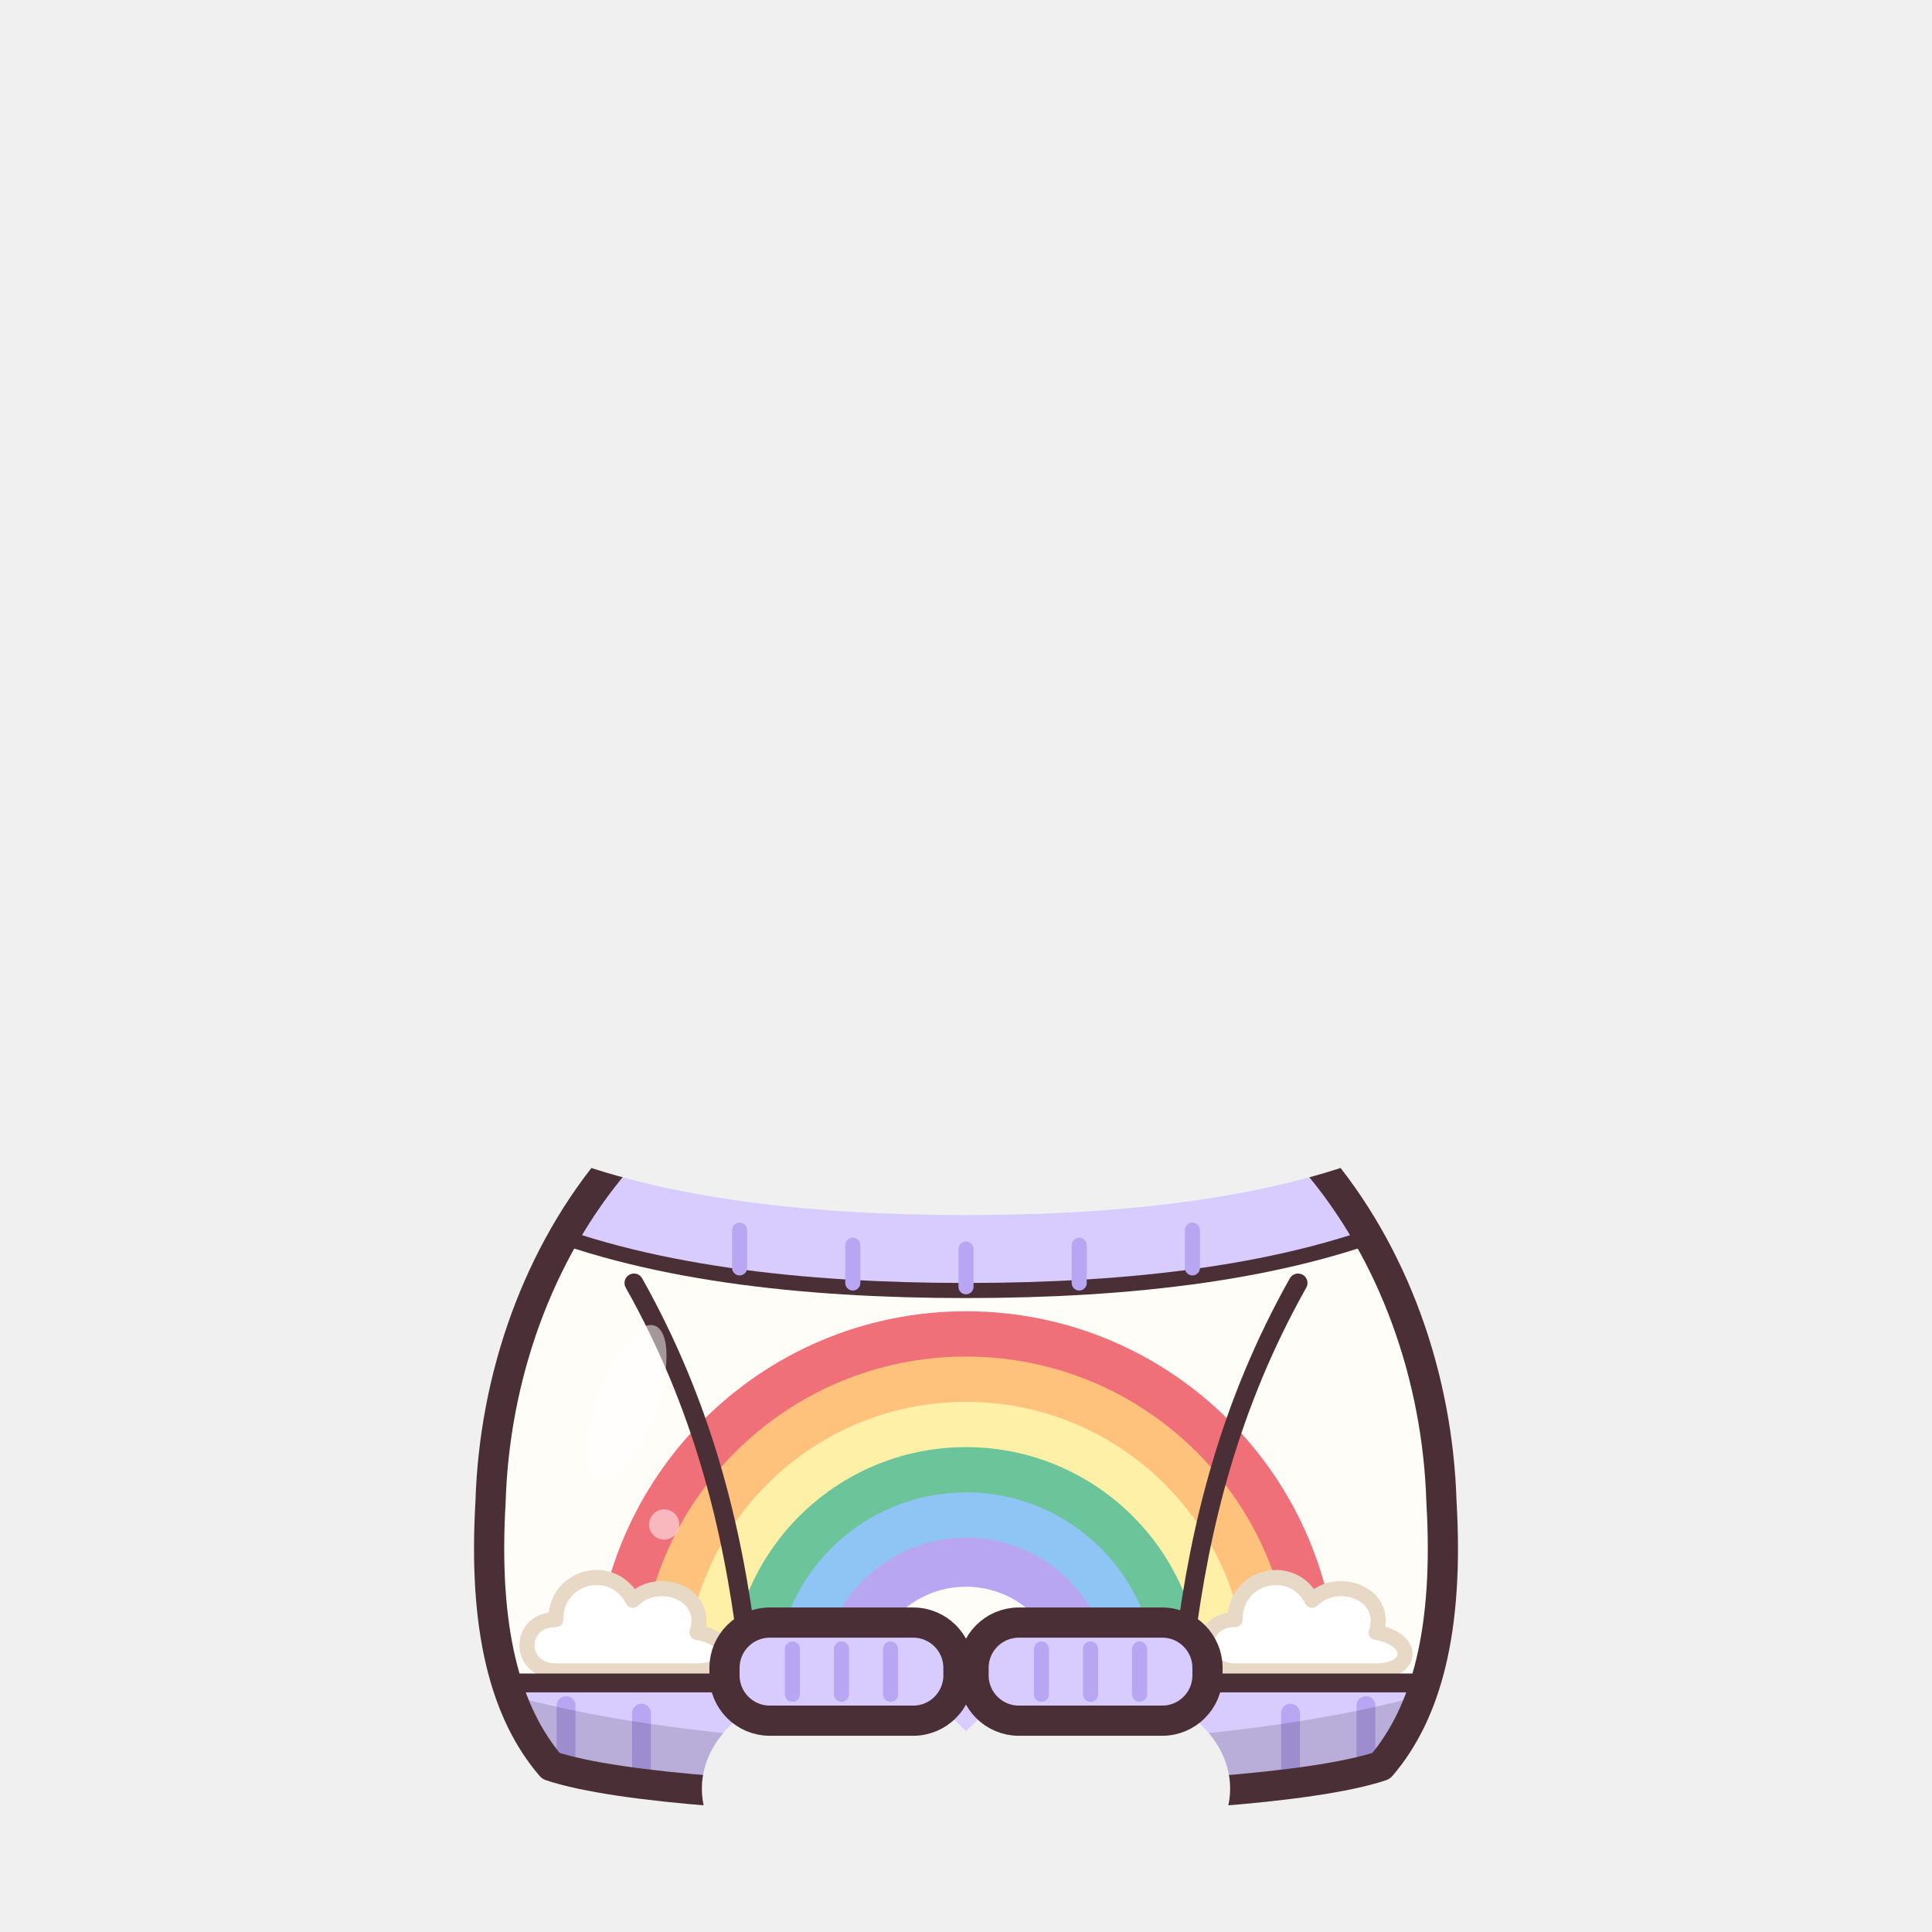
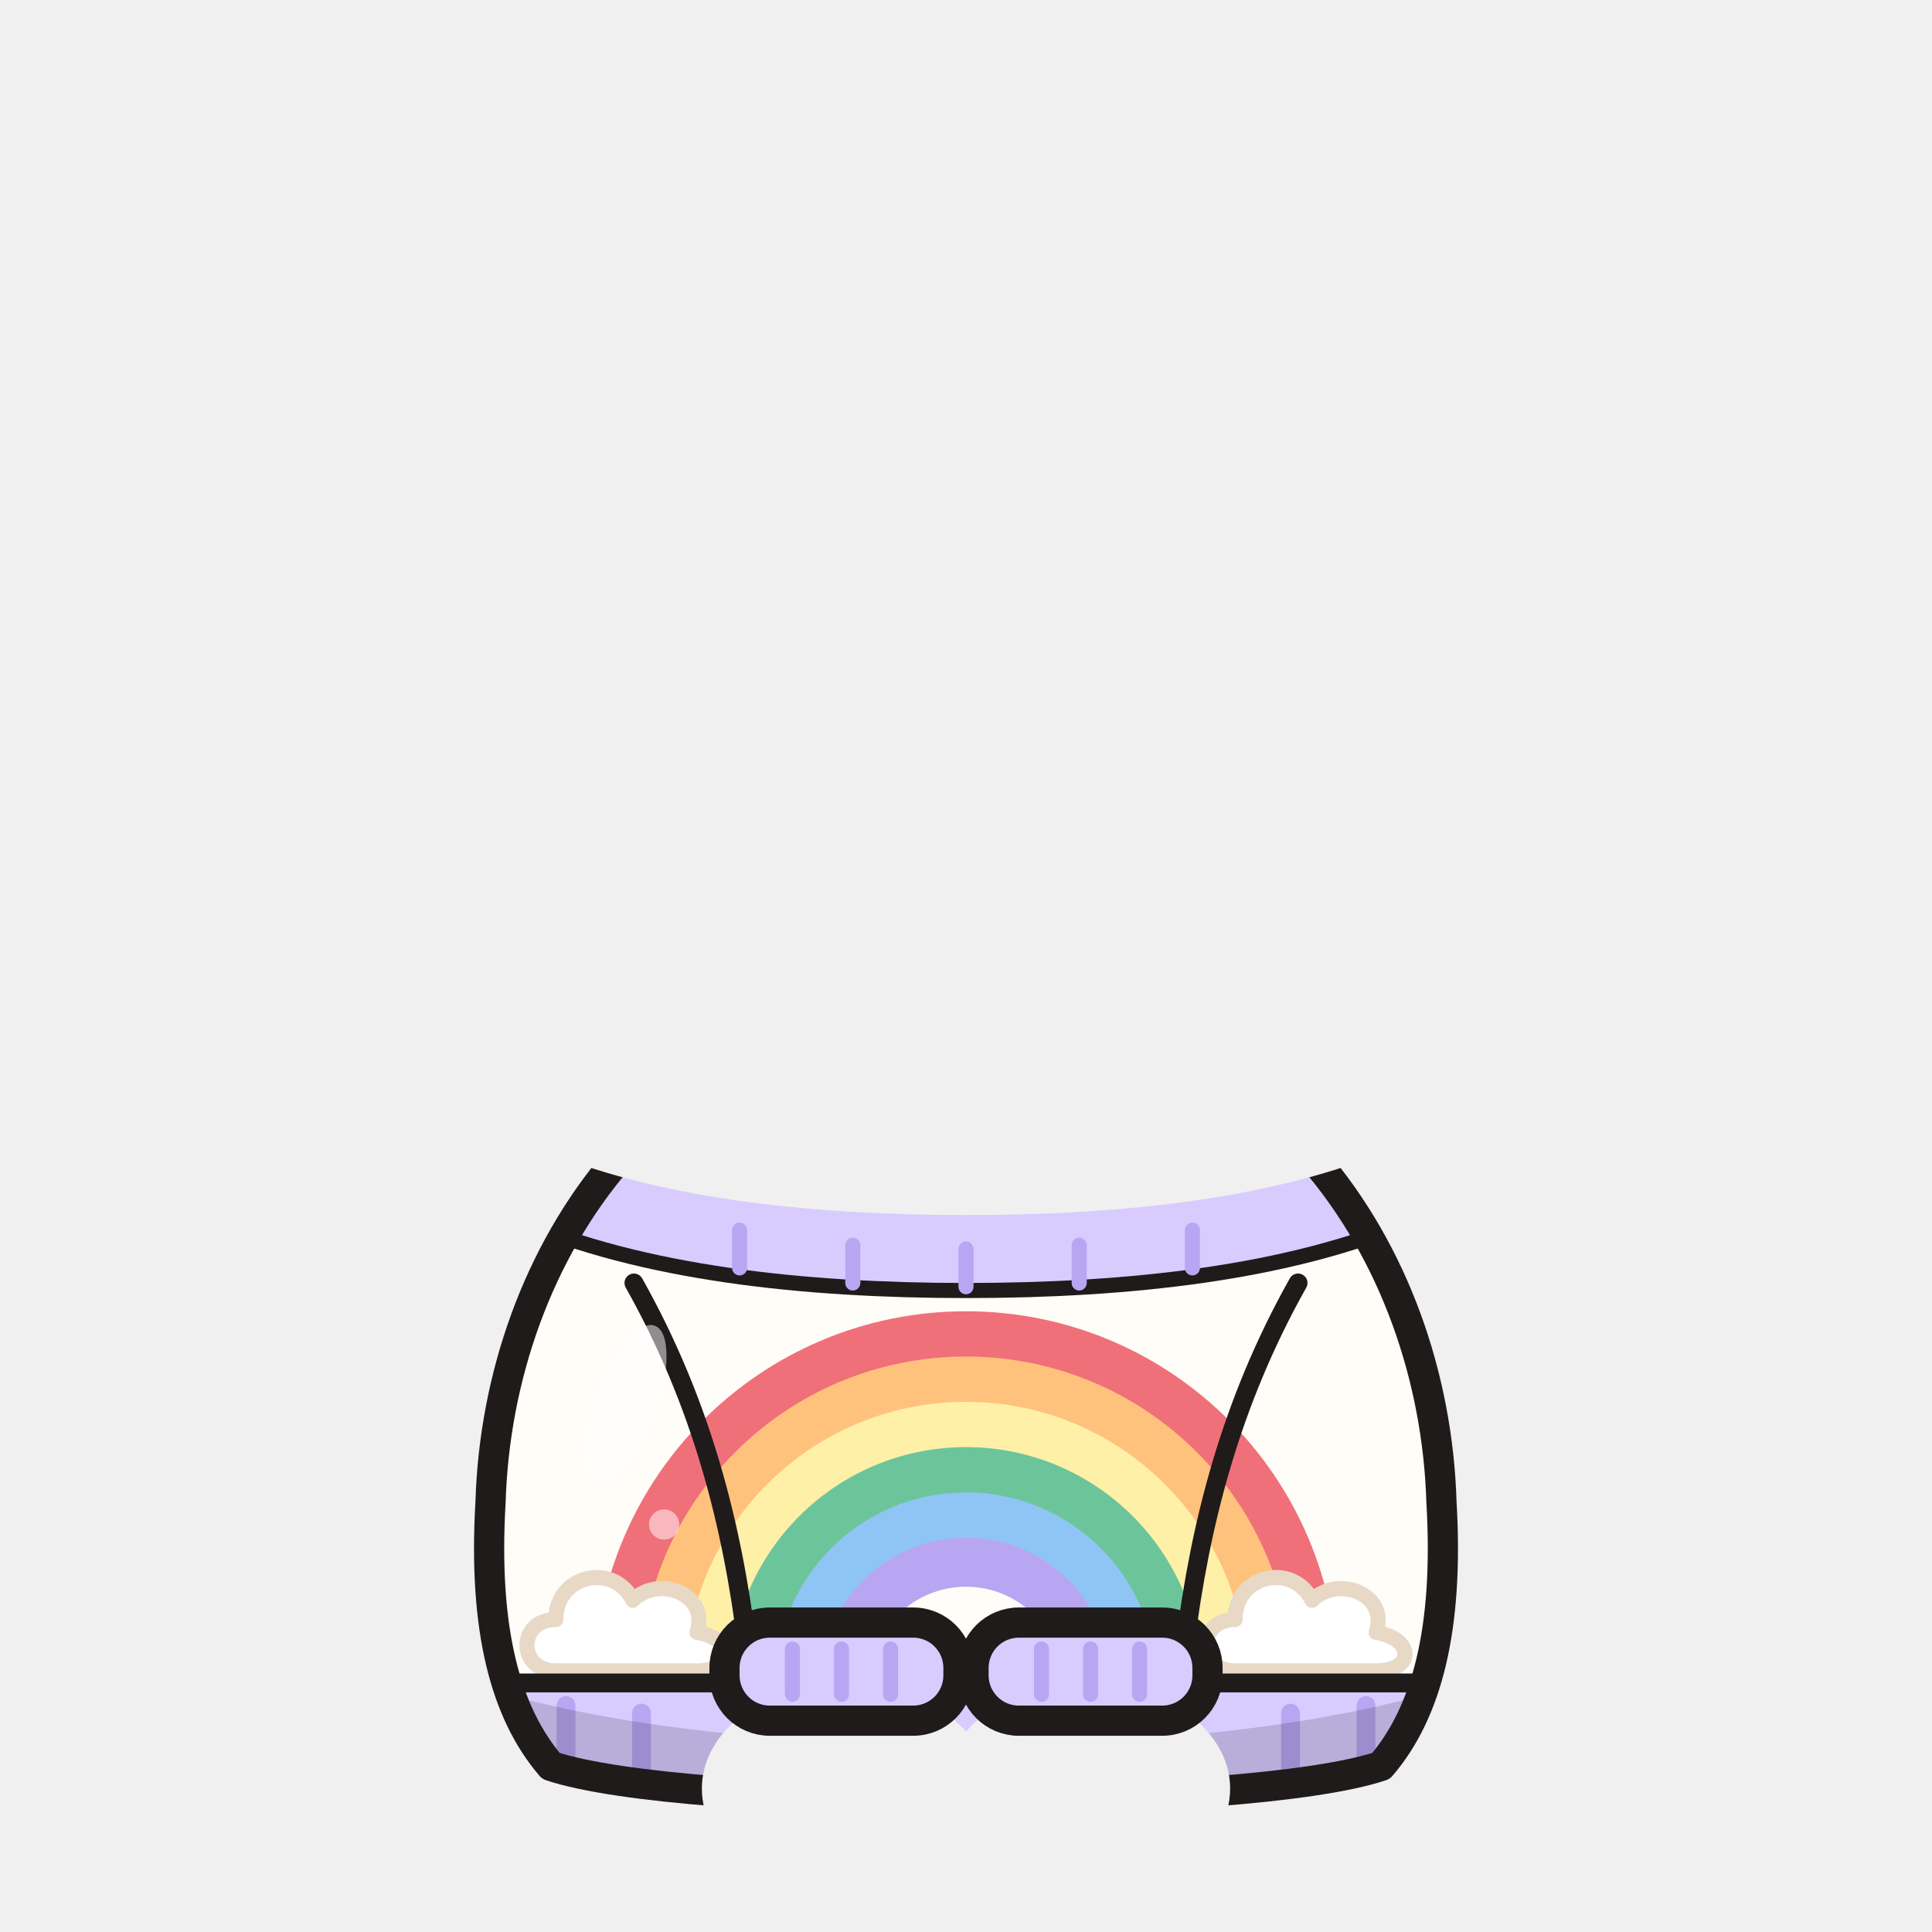
<svg xmlns="http://www.w3.org/2000/svg" viewBox="0 0 512 512" width="512" height="512">
  <defs>
    <path id="sw-head" d="M256 318 C172 318 96 300 92 232 C88 185 100 150 118 128 C112 104 118 74 134 60 C146 50 160 52 170 62 C184 76 196 90 208 100 C236 94 276 94 304 100 C316 90 328 76 342 62 C352 52 366 50 378 60 C394 74 400 104 394 128 C412 150 424 185 420 232 C416 300 340 318 256 318 Z" />
    <path id="sw-shape" d="M256 266 C336 266 380 332 382 398 C384 432 378 454 366 468 C330 480 182 480 146 468 C134 454 128 432 130 398 C132 332 176 266 256 266 Z" />
    <clipPath id="sw-clip">
      <use href="#sw-shape" />
    </clipPath>
    <mask id="sw-cut" maskUnits="userSpaceOnUse" x="0" y="0" width="512" height="512">
      <rect width="512" height="512" fill="#fff" />
      <use href="#sw-head" fill="#000" stroke="#000" stroke-width="8" />
      <ellipse class="paw-cut" cx="224" cy="474" rx="38" ry="28" fill="#000" />
      <ellipse class="paw-cut" cx="288" cy="474" rx="38" ry="28" fill="#000" />
    </mask>
  </defs>
  <g stroke-linejoin="round" stroke-linecap="round">
    <g mask="url(#sw-cut)">
      <g clip-path="url(#sw-clip)">
-         <rect x="100" y="250" width="312" height="240" fill="#FFFDF8" />
+         <rect x="100" y="250" width="312" height="240" fill="#FFFDF8" data-dye="a" />
        <g>
          <path d="M164 446 A92 92 0 0 1 348 446" fill="none" stroke="#F0707A" stroke-width="13" />
          <path d="M176 446 A80 80 0 0 1 336 446" fill="none" stroke="#FFC27D" stroke-width="13" />
          <path d="M188 446 A68 68 0 0 1 324 446" fill="none" stroke="#FFF0A8" stroke-width="13" />
          <path d="M200 446 A56 56 0 0 1 312 446" fill="none" stroke="#6CC59A" stroke-width="13" />
          <path d="M212 446 A44 44 0 0 1 300 446" fill="none" stroke="#8EC5F5" stroke-width="13" />
          <path d="M224 446 A32 32 0 0 1 288 446" fill="none" stroke="#B8A6F2" stroke-width="13" />
          <g transform="translate(166 436) scale(0.85)">
            <path fill="#FFFFFF" stroke="#E7D9C6" stroke-width="4.706" stroke-linejoin="round" d="M-22 8 C-34 8 -34 -8 -22 -8 C-22 -22 -4 -26 2 -14 C10 -22 26 -16 22 -4 C34 -2 34 8 22 8 Z" />
          </g>
          <g transform="translate(346 436) scale(0.85)">
            <path fill="#FFFFFF" stroke="#E7D9C6" stroke-width="4.706" stroke-linejoin="round" d="M-22 8 C-34 8 -34 -8 -22 -8 C-22 -22 -4 -26 2 -14 C10 -22 26 -16 22 -4 C34 -2 34 8 22 8 Z" />
          </g>
        </g>
-         <rect x="100" y="446" width="312" height="40" fill="#D8CCFF" />
+         <rect x="100" y="446" width="312" height="40" fill="#D8CCFF" data-dye="b" />
        <path fill="none" stroke="#B8A6F2" stroke-width="5" d="M150 452 L150 474 M170 454 L170 478 M342 454 L342 478 M362 452 L362 474" />
-         <path fill="none" stroke="#4A3036" stroke-width="5" d="M128 446 L384 446" />
+         <path fill="none" stroke="#1F1B1A" stroke-width="5" d="M128 446 L384 446" />
        <use href="#sw-head" fill="#000" fill-opacity="0.15" transform="translate(0 20)" />
        <path fill="#000" fill-opacity="0.15" d="M110 440 C170 470 342 470 402 440 L402 500 L110 500 Z" />
-         <path fill="none" stroke="#4A3036" stroke-width="40" d="M92 238 C96 306 172 324 256 324 C340 324 416 306 420 238" />
-         <path fill="none" stroke="#D8CCFF" stroke-width="32" d="M92 238 C96 306 172 324 256 324 C340 324 416 306 420 238" />
+         <path fill="none" stroke="#1F1B1A" stroke-width="40" d="M92 238 C96 306 172 324 256 324 C340 324 416 306 420 238" />
+         <mask id="sw-collar-1" maskUnits="userSpaceOnUse" x="0" y="0" width="512" height="512">
+           <path fill="none" stroke="#fff" stroke-width="32" d="M92 238 C96 306 172 324 256 324 C340 324 416 306 420 238" />
+         </mask>
+         <rect x="60" y="180" width="392" height="260" fill="#D8CCFF" data-dye="b" mask="url(#sw-collar-1)" />
        <path fill="none" stroke="#B8A6F2" stroke-width="4" d="M196 326 L196 336 M226 330 L226 340 M256 331 L256 341 M286 330 L286 340 M316 326 L316 336" />
      </g>
-       <path fill="none" stroke="#4A3036" stroke-width="5" d="M168 340 C186 372 194 404 198 436 M344 340 C326 372 318 404 314 436" />
-       <use href="#sw-shape" fill="none" stroke="#4A3036" stroke-width="8" />
+       <path fill="none" stroke="#1F1B1A" stroke-width="5" d="M168 340 C186 372 194 404 198 436 M344 340 C326 372 318 404 314 436" />
+       <use href="#sw-shape" fill="none" stroke="#1F1B1A" stroke-width="8" />
    </g>
-     <rect x="192" y="430" width="62" height="26" rx="12" fill="#D8CCFF" stroke="#4A3036" stroke-width="8" />
-     <rect x="258" y="430" width="62" height="26" rx="12" fill="#D8CCFF" stroke="#4A3036" stroke-width="8" />
+     <rect x="192" y="430" width="62" height="26" rx="12" fill="#D8CCFF" data-dye="b" stroke="#1F1B1A" stroke-width="8" />
+     <rect x="258" y="430" width="62" height="26" rx="12" fill="#D8CCFF" data-dye="b" stroke="#1F1B1A" stroke-width="8" />
    <path fill="none" stroke="#B8A6F2" stroke-width="4" d="M210 437 L210 449 M223 437 L223 449 M236 437 L236 449 M276 437 L276 449 M289 437 L289 449 M302 437 L302 449" />
    <ellipse fill="#FFFFFF" fill-opacity="0.5" cx="166" cy="372" rx="8" ry="22" transform="rotate(20 166 372)" />
    <circle fill="#FFFFFF" fill-opacity="0.5" cx="176" cy="404" r="4" />
  </g>
</svg>
